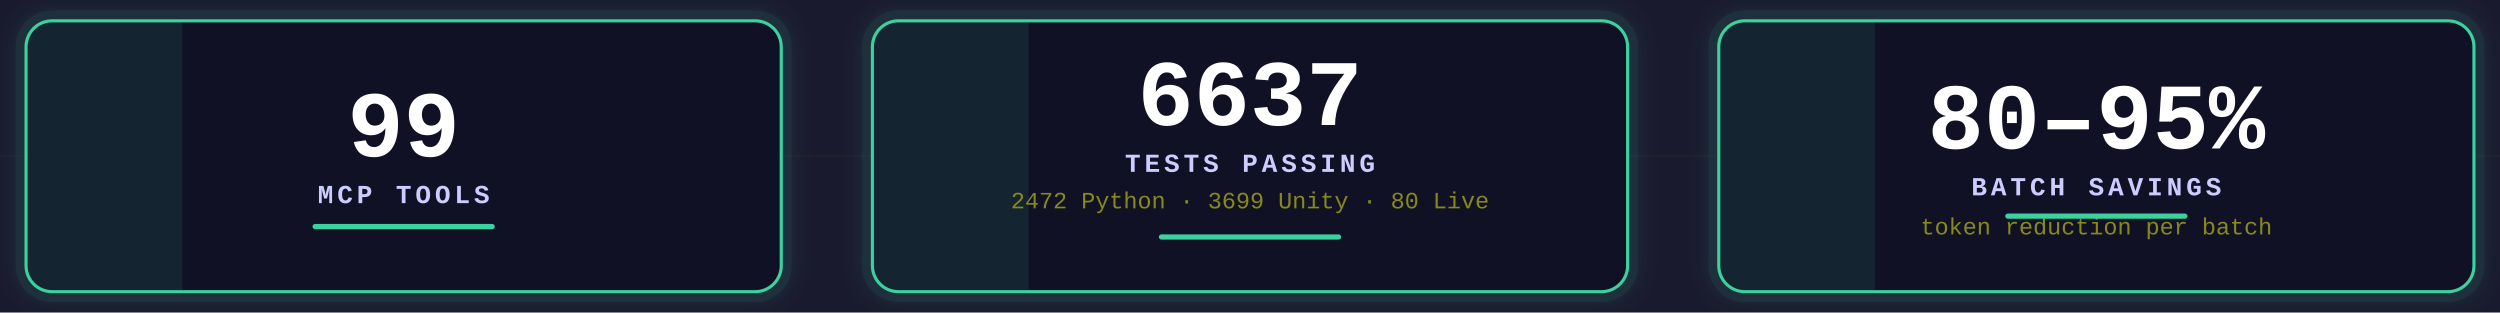
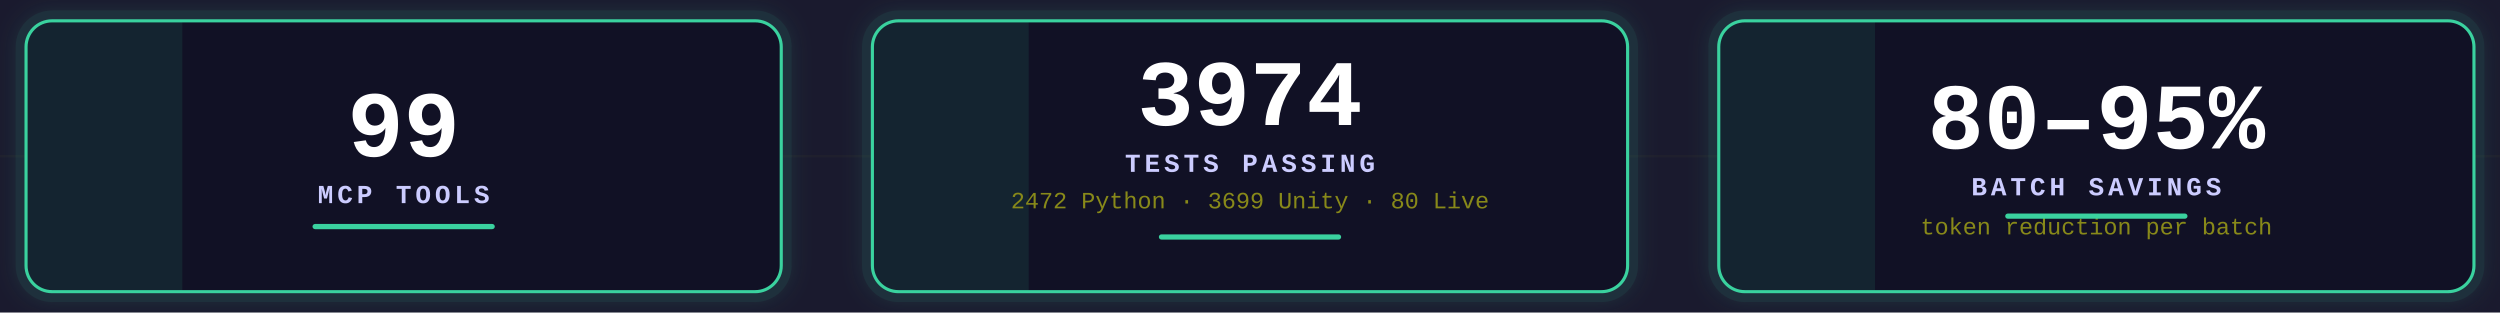
- <svg xmlns="http://www.w3.org/2000/svg" viewBox="0 0 960 120" width="960" height="120" role="img" aria-label="Unity MCP stats: 99 MCP tools, 6637 Tests (2607 Python + 3950 Unity + 80 Live), 80-95% Batch Savings">
+ <svg xmlns="http://www.w3.org/2000/svg" viewBox="0 0 960 120" width="960" height="120" role="img" aria-label="Unity MCP stats: 99 MCP tools, 3974 Tests (0 Python + 3974 Unity + 0 Live), 80-95% Batch Savings">
  <defs>
    <filter id="sg" x="-25%" y="-30%" width="150%" height="160%">
      <feGaussianBlur stdDeviation="4" result="b" />
      <feMerge>
        <feMergeNode in="b" />
        <feMergeNode in="SourceGraphic" />
      </feMerge>
    </filter>
    <clipPath id="c1">
      <rect x="10" y="8" width="290" height="104" rx="10" />
    </clipPath>
    <clipPath id="c2">
      <rect x="335" y="8" width="290" height="104" rx="10" />
    </clipPath>
    <clipPath id="c3">
      <rect x="660" y="8" width="290" height="104" rx="10" />
    </clipPath>
  </defs>
  <rect width="960" height="120" fill="#1a1a2e" />
  <line x1="0" y1="60" x2="960" y2="60" stroke="#888919" stroke-opacity="0.05" stroke-width="1" />
  <rect x="10" y="8" width="290" height="104" rx="10" fill="none" stroke="#3ad29f" stroke-width="8" opacity="0.12" filter="url(#sg)">
    <animate attributeName="opacity" values="0.25;0.7;0.25" dur="3s" repeatCount="indefinite" begin="0s" />
  </rect>
  <rect x="10" y="8" width="290" height="104" rx="10" fill="#111125" />
  <rect x="10" y="8" width="290" height="104" rx="10" fill="none" stroke="#3ad29f" stroke-width="1.2" />
  <g clip-path="url(#c1)">
    <rect x="10" y="8" width="60" height="104" fill="#3ad29f" fill-opacity="0.10">
      <animateTransform attributeName="transform" type="translate" values="-100,0;400,0" dur="3s" repeatCount="indefinite" begin="0s" />
    </rect>
  </g>
  <text x="155" y="60" text-anchor="middle" font-family="ui-monospace,SFMono-Regular,'SF Mono',Menlo,Consolas,'Liberation Mono',monospace" font-size="36" font-weight="700" fill="#ffffff">99</text>
  <text x="155" y="78" text-anchor="middle" font-family="ui-monospace,SFMono-Regular,'SF Mono',Menlo,Consolas,'Liberation Mono',monospace" font-size="10" font-weight="700" fill="#ccccff" letter-spacing="1.5">MCP TOOLS</text>
  <rect x="120" y="86" width="70" height="2" rx="1" fill="#3ad29f">
    <animate attributeName="opacity" values="0.6;1;0.6" dur="2s" repeatCount="indefinite" begin="0s" />
  </rect>
  <rect x="335" y="8" width="290" height="104" rx="10" fill="none" stroke="#3ad29f" stroke-width="8" opacity="0.12" filter="url(#sg)">
    <animate attributeName="opacity" values="0.25;0.7;0.25" dur="3s" repeatCount="indefinite" begin="0.6s" />
  </rect>
  <rect x="335" y="8" width="290" height="104" rx="10" fill="#111125" />
  <rect x="335" y="8" width="290" height="104" rx="10" fill="none" stroke="#3ad29f" stroke-width="1.2" />
  <g clip-path="url(#c2)">
    <rect x="335" y="8" width="60" height="104" fill="#3ad29f" fill-opacity="0.10">
      <animateTransform attributeName="transform" type="translate" values="-100,0;400,0" dur="3s" repeatCount="indefinite" begin="0.5s" />
    </rect>
  </g>
-   <text x="480" y="48" text-anchor="middle" font-family="ui-monospace,SFMono-Regular,'SF Mono',Menlo,Consolas,'Liberation Mono',monospace" font-size="36" font-weight="700" fill="#ffffff">6637</text>
+   <text x="480" y="48" text-anchor="middle" font-family="ui-monospace,SFMono-Regular,'SF Mono',Menlo,Consolas,'Liberation Mono',monospace" font-size="36" font-weight="700" fill="#ffffff">3974</text>
  <text x="480" y="66" text-anchor="middle" font-family="ui-monospace,SFMono-Regular,'SF Mono',Menlo,Consolas,'Liberation Mono',monospace" font-size="10" font-weight="700" fill="#ccccff" letter-spacing="1.5">TESTS PASSING</text>
  <text x="480" y="80" text-anchor="middle" font-family="ui-monospace,SFMono-Regular,'SF Mono',Menlo,Consolas,'Liberation Mono',monospace" font-size="9" fill="#888919">2472 Python · 3699 Unity · 80 Live</text>
  <rect x="445" y="90" width="70" height="2" rx="1" fill="#3ad29f">
    <animate attributeName="opacity" values="0.6;1;0.6" dur="2s" repeatCount="indefinite" begin="0.4s" />
  </rect>
  <rect x="660" y="8" width="290" height="104" rx="10" fill="none" stroke="#3ad29f" stroke-width="8" opacity="0.12" filter="url(#sg)">
    <animate attributeName="opacity" values="0.25;0.7;0.25" dur="3s" repeatCount="indefinite" begin="1.2s" />
  </rect>
  <rect x="660" y="8" width="290" height="104" rx="10" fill="#111125" />
  <rect x="660" y="8" width="290" height="104" rx="10" fill="none" stroke="#3ad29f" stroke-width="1.2" />
  <g clip-path="url(#c3)">
    <rect x="660" y="8" width="60" height="104" fill="#3ad29f" fill-opacity="0.10">
      <animateTransform attributeName="transform" type="translate" values="-100,0;400,0" dur="3s" repeatCount="indefinite" begin="1.0s" />
    </rect>
  </g>
  <text x="805" y="57" text-anchor="middle" font-family="ui-monospace,SFMono-Regular,'SF Mono',Menlo,Consolas,'Liberation Mono',monospace" font-size="36" font-weight="700" fill="#ffffff">80–95%</text>
  <text x="805" y="75" text-anchor="middle" font-family="ui-monospace,SFMono-Regular,'SF Mono',Menlo,Consolas,'Liberation Mono',monospace" font-size="10" font-weight="700" fill="#ccccff" letter-spacing="1.5">BATCH SAVINGS</text>
  <text x="805" y="90" text-anchor="middle" font-family="ui-monospace,SFMono-Regular,'SF Mono',Menlo,Consolas,'Liberation Mono',monospace" font-size="9" fill="#888919">token reduction per batch</text>
  <rect x="770" y="82" width="70" height="2" rx="1" fill="#3ad29f">
    <animate attributeName="opacity" values="0.6;1;0.6" dur="2s" repeatCount="indefinite" begin="0.8s" />
  </rect>
</svg>
